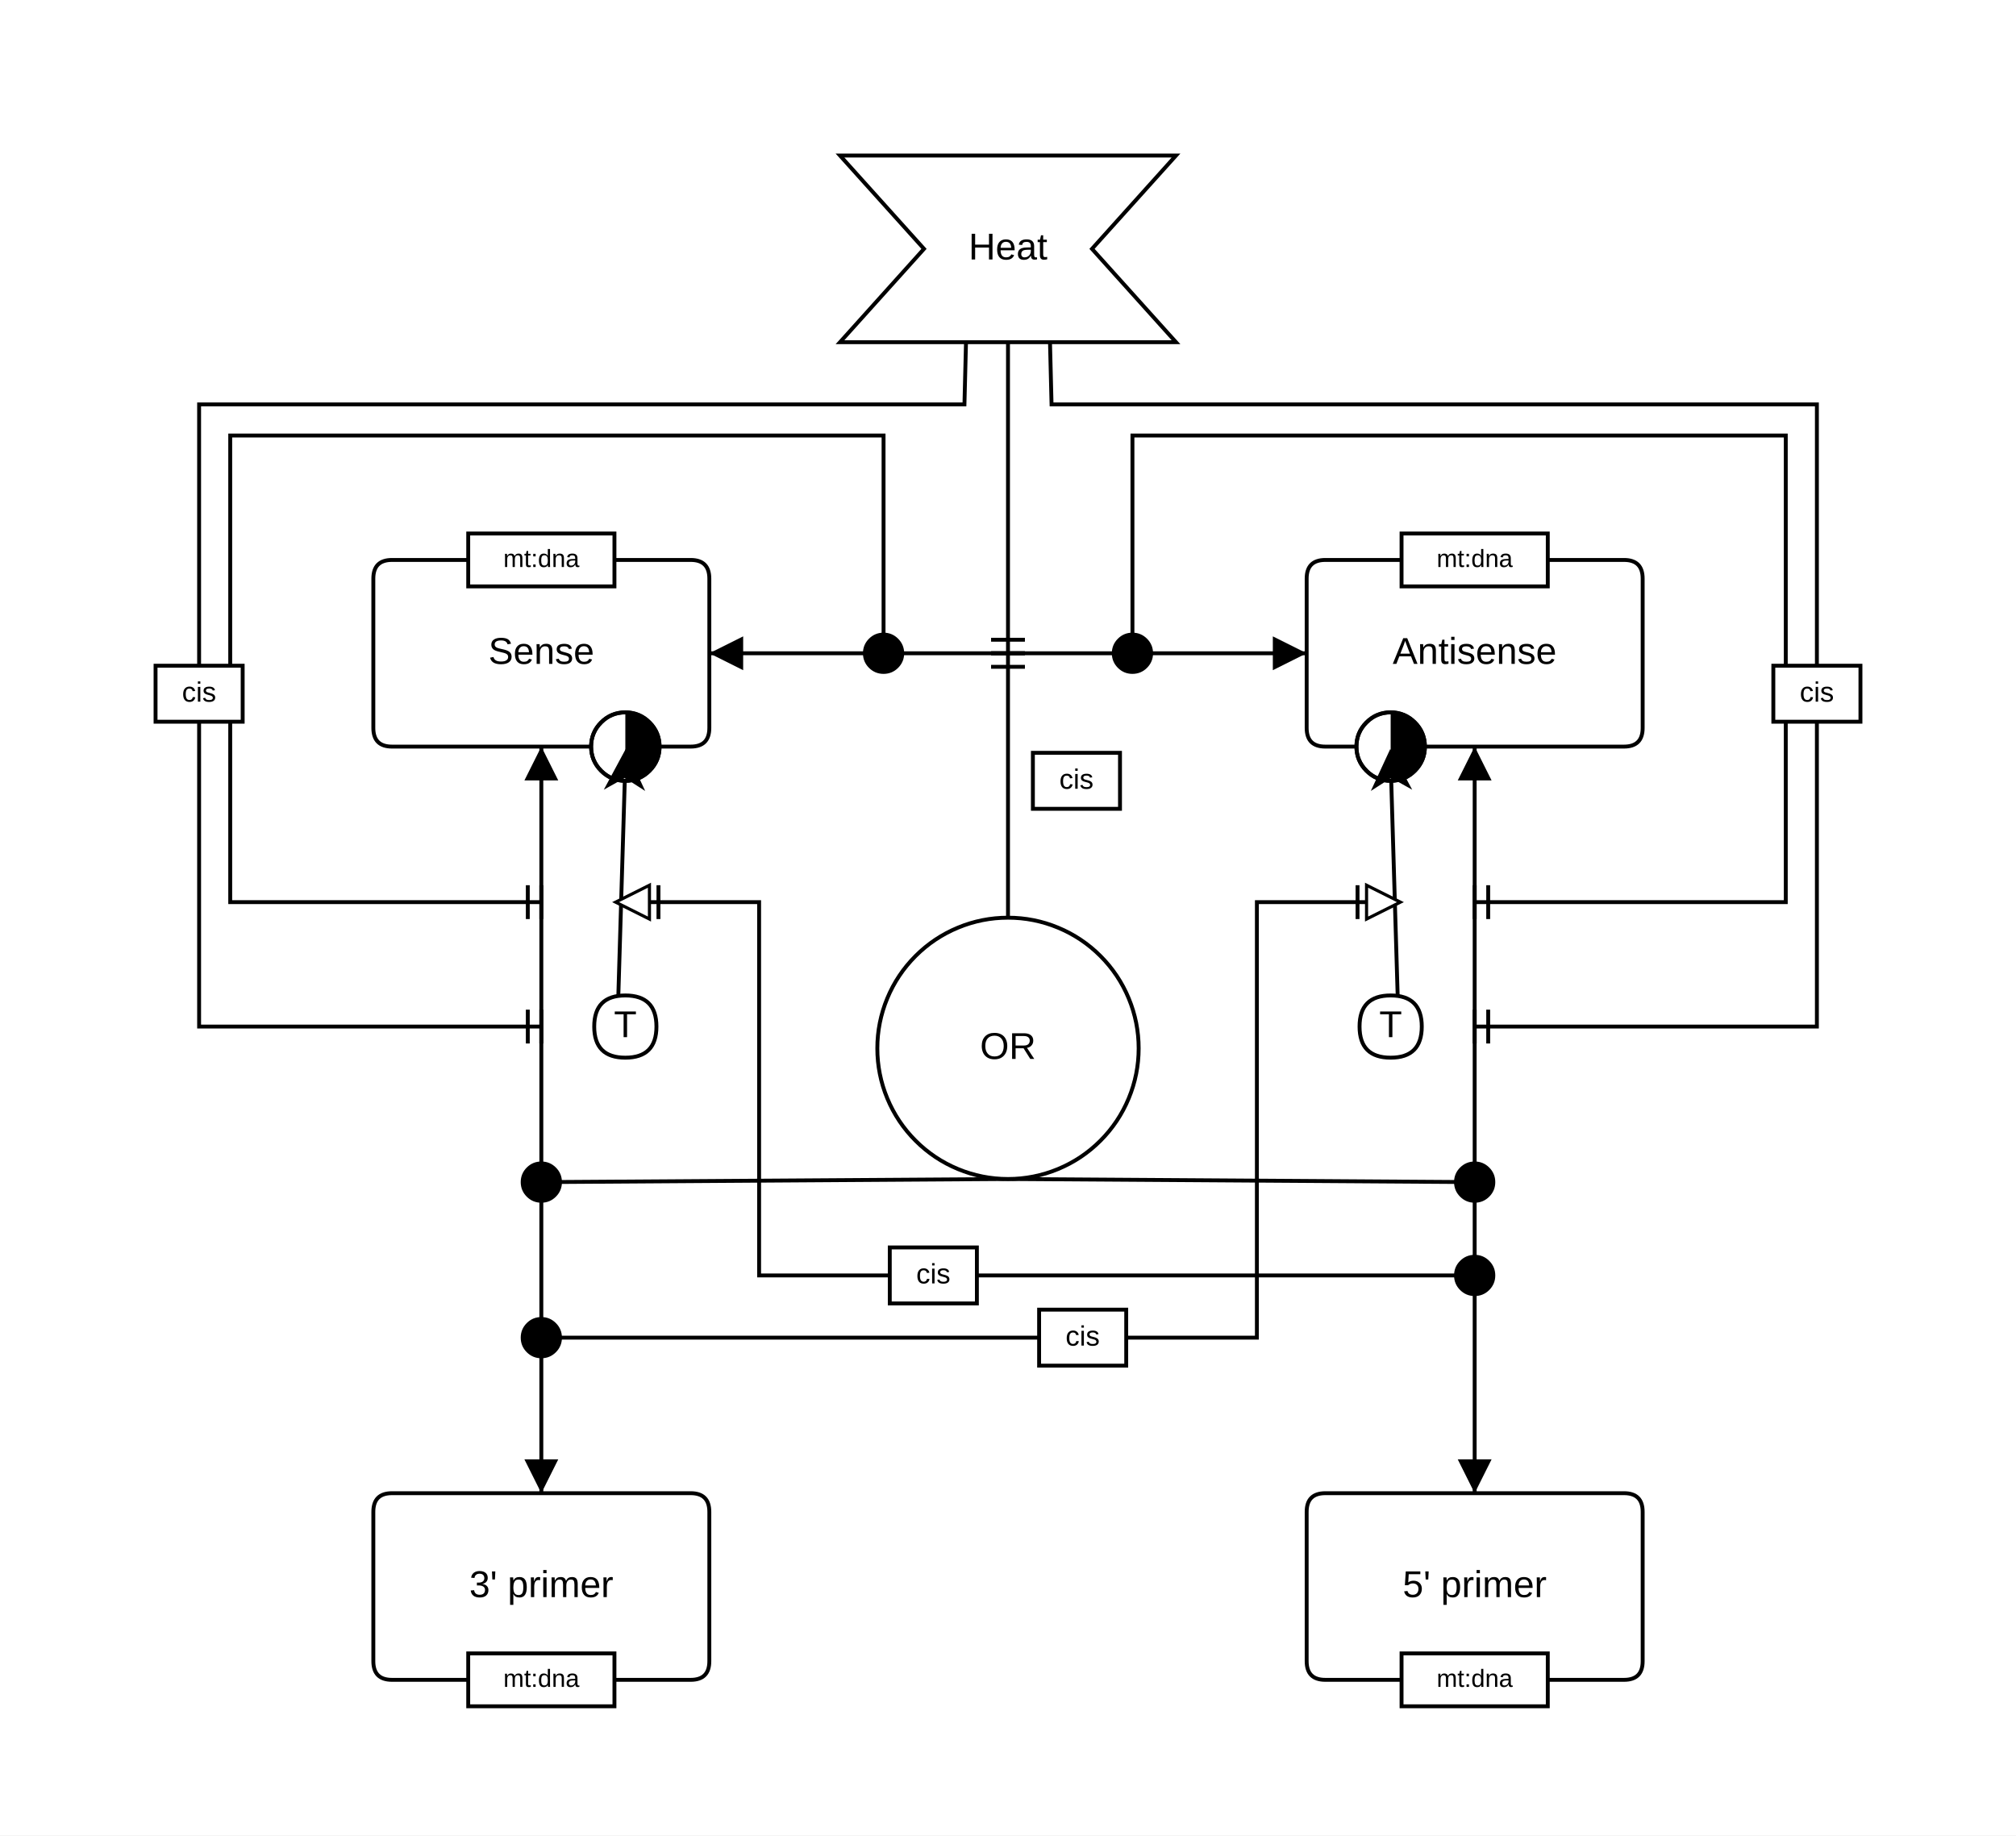
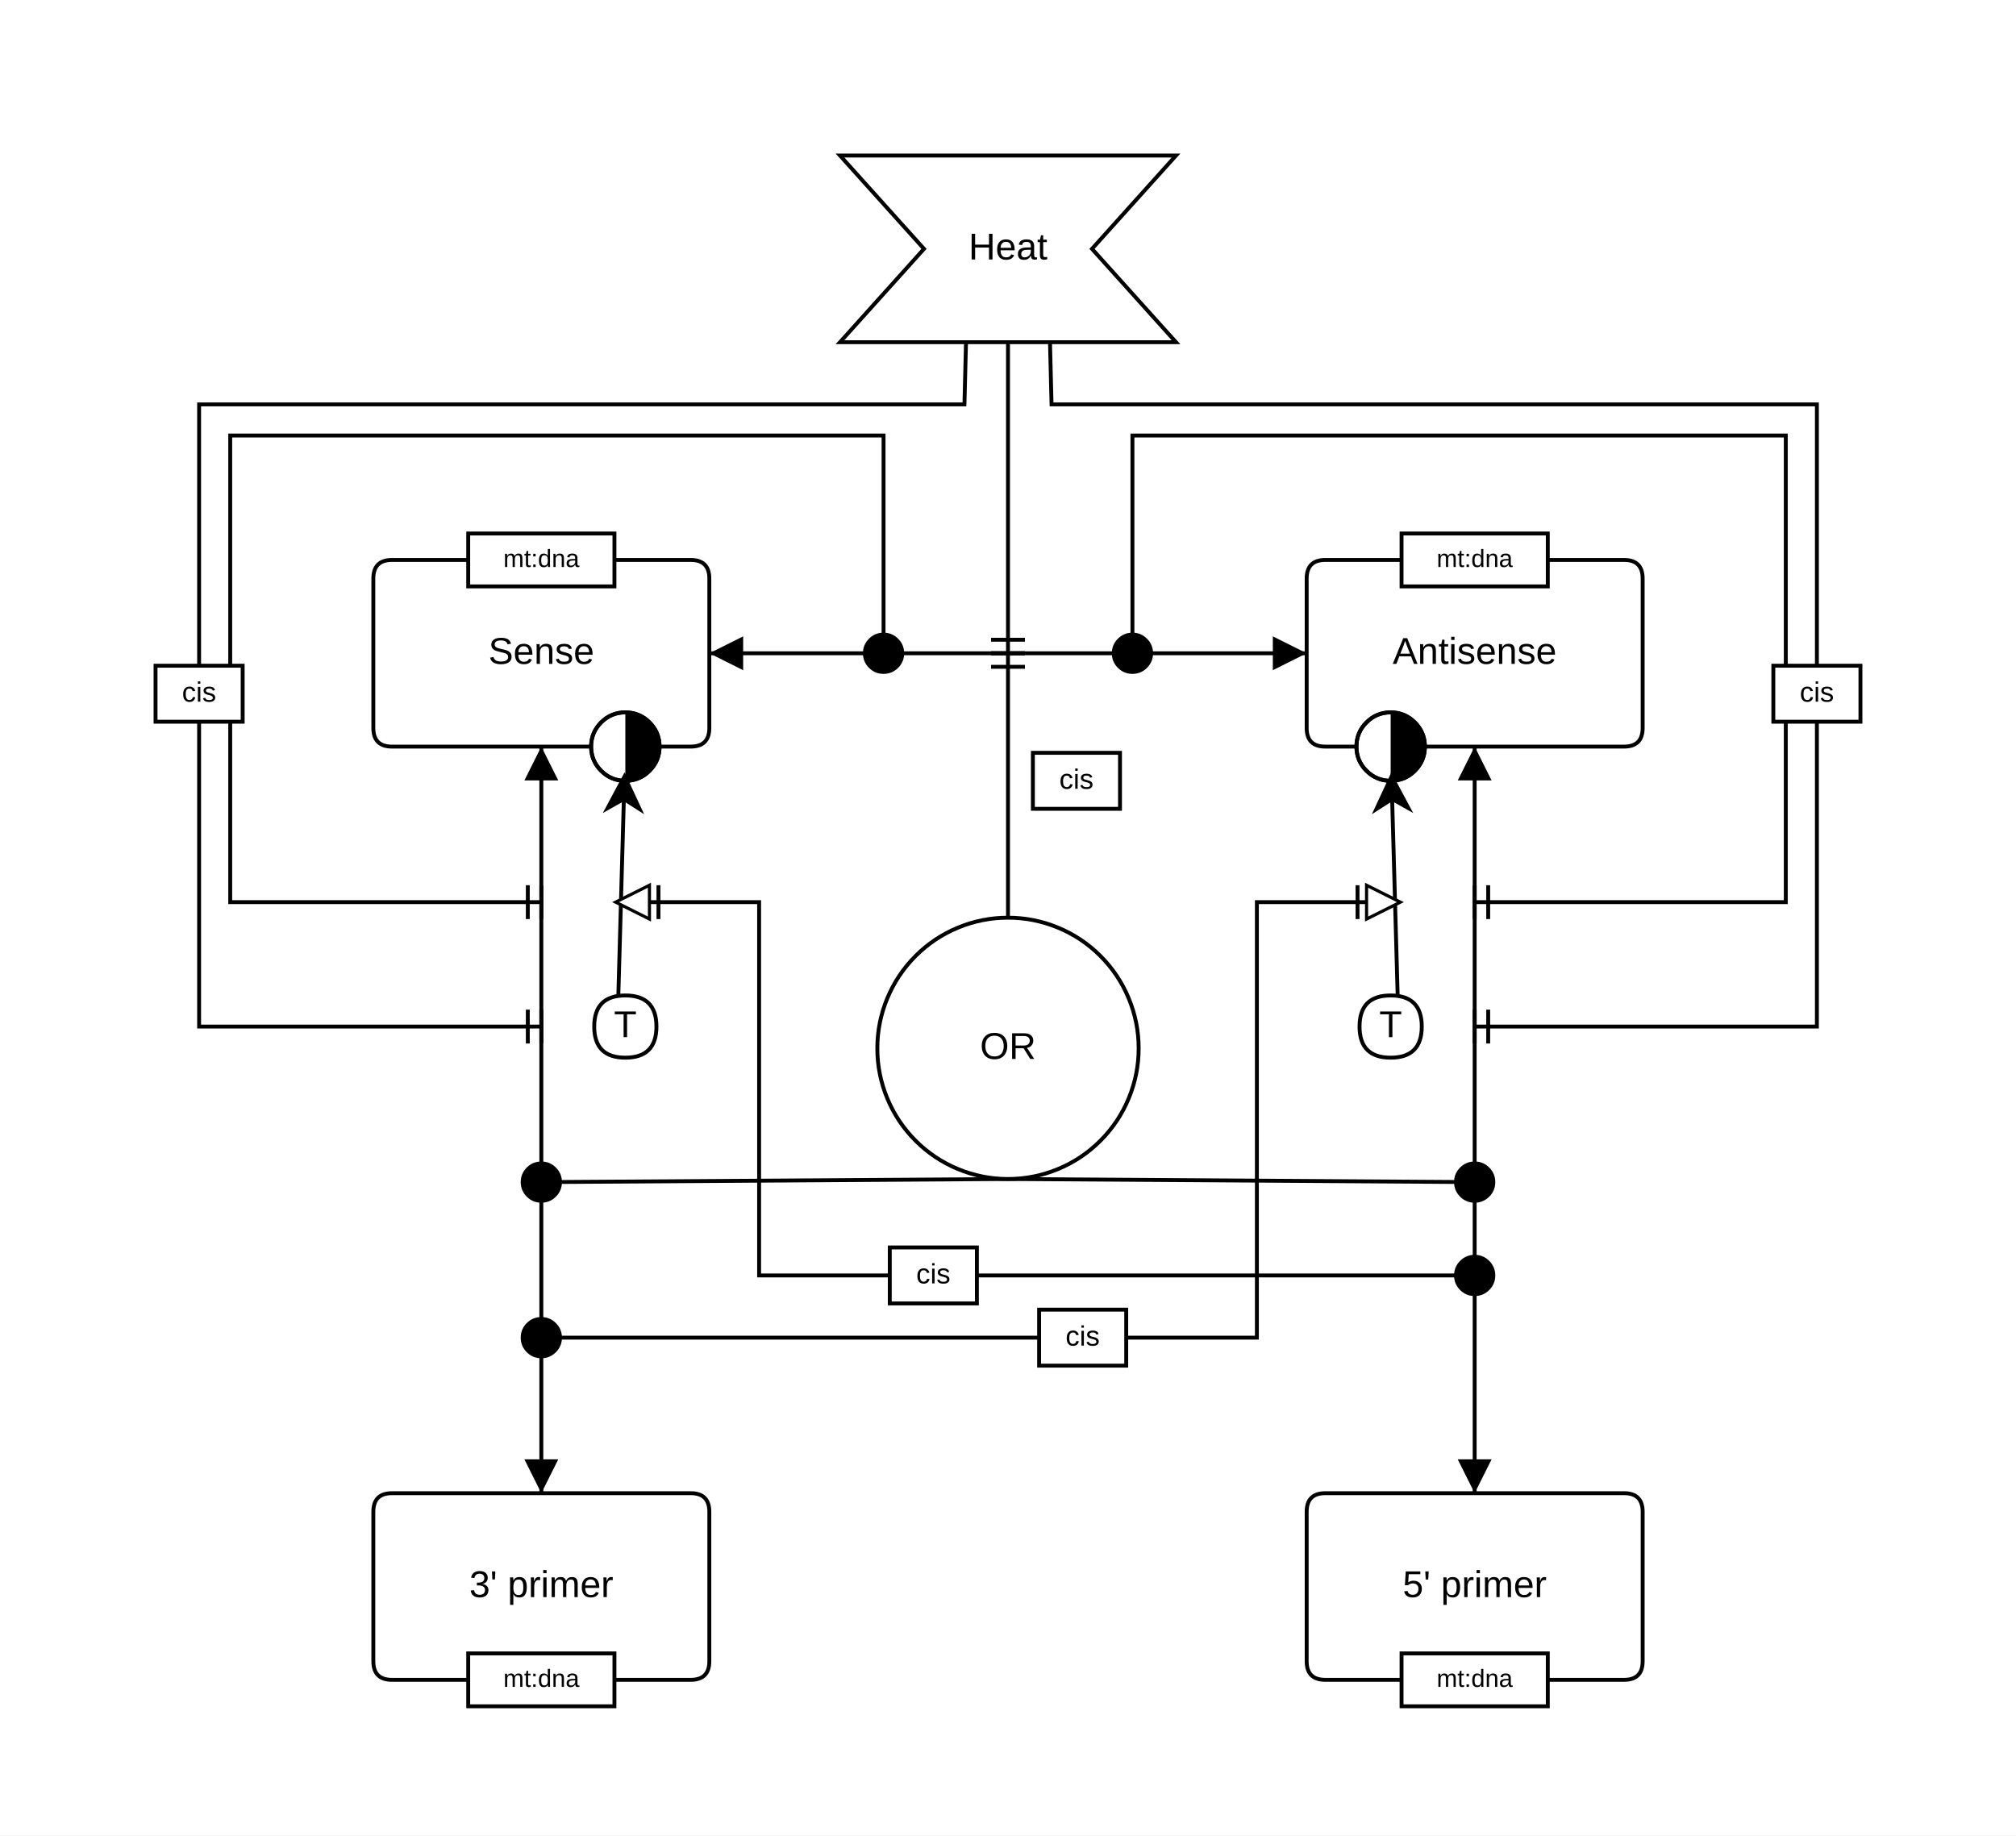
<svg xmlns="http://www.w3.org/2000/svg" version="1.1" width="648.000px" height="590.000px" viewBox="0 0 648.000 590.000">
  <rect x="0" y="0" width="648.000" height="590.000" fill="#ffffff" />
  <path d="M228.000 210.000L420.000 210.000" fill="none" stroke="#000000" stroke-width="1.250" />
  <path d="M174.000 480.000L174.000 240.000" fill="none" stroke="#000000" stroke-width="1.250" />
  <path d="M474.000 480.000L474.000 240.000" fill="none" stroke="#000000" stroke-width="1.250" />
-   <path d="M198.750 320.000L201.000 245.000" fill="none" stroke="#000000" stroke-width="1.250" />
-   <path d="M449.250 320.000L447.000 245.000" fill="none" stroke="#000000" stroke-width="1.250" />
+   <path d="M198.750 320.000L200.649 252.494" fill="none" stroke="#000000" stroke-width="1.250" />
+   <path d="M449.250 320.000L447.351 252.494" fill="none" stroke="#000000" stroke-width="1.250" />
  <path d="M324.000 110.000L324.000 210.000" fill="none" stroke="#000000" stroke-width="1.250" />
  <path d="M324.000 295.000L324.000 210.000" fill="none" stroke="#000000" stroke-width="1.250" />
  <path d="M337.500 110.000L338.000 130.000L584.000 130.000L584.000 330.000L474.000 330.000" fill="none" stroke="#000000" stroke-width="1.250" />
  <path d="M364.000 204.000L364.000 140.000L574.000 140.000L574.000 290.000L474.000 290.000" fill="none" stroke="#000000" stroke-width="1.250" />
  <path d="M468.000 410.000L244.000 410.000L244.000 290.000L201.000 290.000" fill="none" stroke="#000000" stroke-width="1.250" />
  <path d="M180.000 430.000L404.000 430.000L404.000 290.000L447.000 290.000" fill="none" stroke="#000000" stroke-width="1.250" />
  <path d="M310.500 110.000L310.000 130.000L64.000 130.000L64.000 330.000L174.000 330.000" fill="none" stroke="#000000" stroke-width="1.250" />
  <path d="M284.000 204.000L284.000 140.000L74.000 140.000L74.000 290.000L174.000 290.000" fill="none" stroke="#000000" stroke-width="1.250" />
  <path d="M180.000 379.960L324.000 379.000" fill="none" stroke="#000000" stroke-width="1.250" />
  <path d="M468.000 379.960L324.000 379.000" fill="none" stroke="#000000" stroke-width="1.250" />
  <path d="M126.000 480.000L222.000 480.000Q228.000 480.000 228.000 486.000L228.000 534.000Q228.000 540.000 222.000 540.000L126.000 540.000Q120.000 540.000 120.000 534.000L120.000 486.000Q120.000 480.000 126.000 480.000Z" fill="#ffffff" stroke="#000000" stroke-width="1.250" />
  <text x="174.000" y="510.000" text-anchor="middle" dominant-baseline="middle" font-family="Arial, 'Liberation Sans', Arimo, sans-serif" font-size="12.000" fill="#000000">3' primer</text>
  <path d="M150.500 531.500L197.500 531.500L197.500 548.500L150.500 548.500Z" fill="#ffffff" stroke="#000000" stroke-width="1.250" />
  <text x="174.000" y="540.000" text-anchor="middle" dominant-baseline="middle" font-family="Arial, 'Liberation Sans', Arimo, sans-serif" font-size="8.000" fill="#000000">mt:dna</text>
  <path d="M426.000 480.000L522.000 480.000Q528.000 480.000 528.000 486.000L528.000 534.000Q528.000 540.000 522.000 540.000L426.000 540.000Q420.000 540.000 420.000 534.000L420.000 486.000Q420.000 480.000 426.000 480.000Z" fill="#ffffff" stroke="#000000" stroke-width="1.250" />
  <text x="474.000" y="510.000" text-anchor="middle" dominant-baseline="middle" font-family="Arial, 'Liberation Sans', Arimo, sans-serif" font-size="12.000" fill="#000000">5' primer</text>
  <path d="M450.500 531.500L497.500 531.500L497.500 548.500L450.500 548.500Z" fill="#ffffff" stroke="#000000" stroke-width="1.250" />
  <text x="474.000" y="540.000" text-anchor="middle" dominant-baseline="middle" font-family="Arial, 'Liberation Sans', Arimo, sans-serif" font-size="8.000" fill="#000000">mt:dna</text>
  <path d="M201.000 320.000L201.000 320.000Q211.000 320.000 211.000 330.000L211.000 330.000Q211.000 340.000 201.000 340.000L201.000 340.000Q191.000 340.000 191.000 330.000L191.000 330.000Q191.000 320.000 201.000 320.000Z" fill="#ffffff" stroke="#000000" stroke-width="1.250" />
  <text x="201.000" y="330.000" text-anchor="middle" dominant-baseline="middle" font-family="Arial, 'Liberation Sans', Arimo, sans-serif" font-size="12.000" fill="#000000">T</text>
  <path d="M126.000 180.000L222.000 180.000Q228.000 180.000 228.000 186.000L228.000 234.000Q228.000 240.000 222.000 240.000L126.000 240.000Q120.000 240.000 120.000 234.000L120.000 186.000Q120.000 180.000 126.000 180.000Z" fill="#ffffff" stroke="#000000" stroke-width="1.250" />
  <text x="174.000" y="210.000" text-anchor="middle" dominant-baseline="middle" font-family="Arial, 'Liberation Sans', Arimo, sans-serif" font-size="12.000" fill="#000000">Sense</text>
  <path d="M150.500 171.500L197.500 171.500L197.500 188.500L150.500 188.500Z" fill="#ffffff" stroke="#000000" stroke-width="1.250" />
  <text x="174.000" y="180.000" text-anchor="middle" dominant-baseline="middle" font-family="Arial, 'Liberation Sans', Arimo, sans-serif" font-size="8.000" fill="#000000">mt:dna</text>
  <path d="M212.000 240.000Q212.000 244.556 208.778 247.778Q205.556 251.000 201.000 251.000Q196.444 251.000 193.222 247.778Q190.000 244.556 190.000 240.000Q190.000 235.444 193.222 232.222Q196.444 229.000 201.000 229.000Q205.556 229.000 208.778 232.222Q212.000 235.444 212.000 240.000Z" fill="#ffffff" stroke="#000000" stroke-width="1.250" />
  <clipPath id="clip-0">
    <path clip-rule="nonzero" d="M212.000 240.000Q212.000 244.556 208.778 247.778Q205.556 251.000 201.000 251.000Q196.444 251.000 193.222 247.778Q190.000 244.556 190.000 240.000Q190.000 235.444 193.222 232.222Q196.444 229.000 201.000 229.000Q205.556 229.000 208.778 232.222Q212.000 235.444 212.000 240.000Z" />
  </clipPath>
  <path d="M201.000 229.000L212.000 229.000L212.000 251.000L201.000 251.000Z" fill="#000000" stroke="none" stroke-width="0.000" clip-path="url(#clip-0)" />
  <path d="M212.000 240.000Q212.000 244.556 208.778 247.778Q205.556 251.000 201.000 251.000Q196.444 251.000 193.222 247.778Q190.000 244.556 190.000 240.000Q190.000 235.444 193.222 232.222Q196.444 229.000 201.000 229.000Q205.556 229.000 208.778 232.222Q212.000 235.444 212.000 240.000Z" fill="none" stroke="#000000" stroke-width="1.250" />
  <path d="M447.000 320.000L447.000 320.000Q457.000 320.000 457.000 330.000L457.000 330.000Q457.000 340.000 447.000 340.000L447.000 340.000Q437.000 340.000 437.000 330.000L437.000 330.000Q437.000 320.000 447.000 320.000Z" fill="#ffffff" stroke="#000000" stroke-width="1.250" />
  <text x="447.000" y="330.000" text-anchor="middle" dominant-baseline="middle" font-family="Arial, 'Liberation Sans', Arimo, sans-serif" font-size="12.000" fill="#000000">T</text>
  <path d="M426.000 180.000L522.000 180.000Q528.000 180.000 528.000 186.000L528.000 234.000Q528.000 240.000 522.000 240.000L426.000 240.000Q420.000 240.000 420.000 234.000L420.000 186.000Q420.000 180.000 426.000 180.000Z" fill="#ffffff" stroke="#000000" stroke-width="1.250" />
  <text x="474.000" y="210.000" text-anchor="middle" dominant-baseline="middle" font-family="Arial, 'Liberation Sans', Arimo, sans-serif" font-size="12.000" fill="#000000">Antisense</text>
  <path d="M450.500 171.500L497.500 171.500L497.500 188.500L450.500 188.500Z" fill="#ffffff" stroke="#000000" stroke-width="1.250" />
  <text x="474.000" y="180.000" text-anchor="middle" dominant-baseline="middle" font-family="Arial, 'Liberation Sans', Arimo, sans-serif" font-size="8.000" fill="#000000">mt:dna</text>
  <path d="M458.000 240.000Q458.000 244.556 454.778 247.778Q451.556 251.000 447.000 251.000Q442.444 251.000 439.222 247.778Q436.000 244.556 436.000 240.000Q436.000 235.444 439.222 232.222Q442.444 229.000 447.000 229.000Q451.556 229.000 454.778 232.222Q458.000 235.444 458.000 240.000Z" fill="#ffffff" stroke="#000000" stroke-width="1.250" />
  <clipPath id="clip-1">
    <path clip-rule="nonzero" d="M458.000 240.000Q458.000 244.556 454.778 247.778Q451.556 251.000 447.000 251.000Q442.444 251.000 439.222 247.778Q436.000 244.556 436.000 240.000Q436.000 235.444 439.222 232.222Q442.444 229.000 447.000 229.000Q451.556 229.000 454.778 232.222Q458.000 235.444 458.000 240.000Z" />
  </clipPath>
  <path d="M447.000 229.000L458.000 229.000L458.000 251.000L447.000 251.000Z" fill="#000000" stroke="none" stroke-width="0.000" clip-path="url(#clip-1)" />
  <path d="M458.000 240.000Q458.000 244.556 454.778 247.778Q451.556 251.000 447.000 251.000Q442.444 251.000 439.222 247.778Q436.000 244.556 436.000 240.000Q436.000 235.444 439.222 232.222Q442.444 229.000 447.000 229.000Q451.556 229.000 454.778 232.222Q458.000 235.444 458.000 240.000Z" fill="none" stroke="#000000" stroke-width="1.250" />
  <path d="M270.000 50.000L297.000 80.000L270.000 110.000L378.000 110.000L351.000 80.000L378.000 50.000Z" fill="#ffffff" stroke="#000000" stroke-width="1.250" />
  <text x="324.000" y="80.000" text-anchor="middle" dominant-baseline="middle" font-family="Arial, 'Liberation Sans', Arimo, sans-serif" font-size="12.000" fill="#000000">Heat</text>
  <path d="M324.000 316.000L324.000 295.000" fill="none" stroke="#000000" stroke-width="1.250" />
  <path d="M324.000 358.000L324.000 379.000" fill="none" stroke="#000000" stroke-width="1.250" />
  <path d="M366.000 337.000Q366.000 345.354 362.803 353.073Q359.606 360.791 353.698 366.698Q347.791 372.606 340.073 375.803Q332.354 379.000 324.000 379.000Q315.646 379.000 307.927 375.803Q300.209 372.606 294.301 366.698Q288.394 360.791 285.197 353.073Q282.000 345.354 282.000 337.000Q282.000 328.646 285.197 320.927Q288.394 313.209 294.301 307.301Q300.209 301.394 307.927 298.197Q315.646 295.000 324.000 295.000Q332.354 295.000 340.073 298.197Q347.791 301.394 353.698 307.301Q359.606 313.209 362.803 320.927Q366.000 328.646 366.000 337.000Z" fill="#ffffff" stroke="#000000" stroke-width="1.250" />
  <text x="324.000" y="337.000" text-anchor="middle" dominant-baseline="middle" font-family="Arial, 'Liberation Sans', Arimo, sans-serif" font-size="12.000" fill="#000000">OR</text>
  <path d="M370.000 210.000Q370.000 212.485 368.243 214.243Q366.485 216.000 364.000 216.000Q361.515 216.000 359.757 214.243Q358.000 212.485 358.000 210.000Q358.000 207.515 359.757 205.757Q361.515 204.000 364.000 204.000Q366.485 204.000 368.243 205.757Q370.000 207.515 370.000 210.000Z" fill="#000000" stroke="#000000" stroke-width="1.250" />
  <path d="M290.000 210.000Q290.000 212.485 288.243 214.243Q286.485 216.000 284.000 216.000Q281.515 216.000 279.757 214.243Q278.000 212.485 278.000 210.000Q278.000 207.515 279.757 205.757Q281.515 204.000 284.000 204.000Q286.485 204.000 288.243 205.757Q290.000 207.515 290.000 210.000Z" fill="#000000" stroke="#000000" stroke-width="1.250" />
  <path d="M180.000 380.000Q180.000 382.485 178.243 384.243Q176.485 386.000 174.000 386.000Q171.515 386.000 169.757 384.243Q168.000 382.485 168.000 380.000Q168.000 377.515 169.757 375.757Q171.515 374.000 174.000 374.000Q176.485 374.000 178.243 375.757Q180.000 377.515 180.000 380.000Z" fill="#000000" stroke="#000000" stroke-width="1.250" />
  <path d="M180.000 430.000Q180.000 432.485 178.243 434.243Q176.485 436.000 174.000 436.000Q171.515 436.000 169.757 434.243Q168.000 432.485 168.000 430.000Q168.000 427.515 169.757 425.757Q171.515 424.000 174.000 424.000Q176.485 424.000 178.243 425.757Q180.000 427.515 180.000 430.000Z" fill="#000000" stroke="#000000" stroke-width="1.250" />
  <path d="M480.000 410.000Q480.000 412.485 478.243 414.243Q476.485 416.000 474.000 416.000Q471.515 416.000 469.757 414.243Q468.000 412.485 468.000 410.000Q468.000 407.515 469.757 405.757Q471.515 404.000 474.000 404.000Q476.485 404.000 478.243 405.757Q480.000 407.515 480.000 410.000Z" fill="#000000" stroke="#000000" stroke-width="1.250" />
  <path d="M480.000 380.000Q480.000 382.485 478.243 384.243Q476.485 386.000 474.000 386.000Q471.515 386.000 469.757 384.243Q468.000 382.485 468.000 380.000Q468.000 377.515 469.757 375.757Q471.515 374.000 474.000 374.000Q476.485 374.000 478.243 375.757Q480.000 377.515 480.000 380.000Z" fill="#000000" stroke="#000000" stroke-width="1.250" />
  <path d="M238.875 204.562L228.000 210.000L238.875 215.438Z" fill="#000000" stroke="none" stroke-width="0.000" />
  <path d="M409.125 215.438L420.000 210.000L409.125 204.562Z" fill="#000000" stroke="none" stroke-width="0.000" />
  <path d="M168.562 469.125L174.000 480.000L179.438 469.125Z" fill="#000000" stroke="none" stroke-width="0.000" />
  <path d="M179.438 250.875L174.000 240.000L168.562 250.875Z" fill="#000000" stroke="none" stroke-width="0.000" />
  <path d="M468.562 469.125L474.000 480.000L479.438 469.125Z" fill="#000000" stroke="none" stroke-width="0.000" />
  <path d="M479.438 250.875L474.000 240.000L468.562 250.875Z" fill="#000000" stroke="none" stroke-width="0.000" />
-   <path d="M201.094 241.876L206.203 252.910L200.865 249.485L195.333 252.583Z" fill="#000000" stroke="#000000" stroke-width="1.000" />
-   <path d="M446.906 241.876L452.667 252.583L447.135 249.485L441.797 252.910Z" fill="#000000" stroke="#000000" stroke-width="1.000" />
+   <path d="M200.736 249.370L205.866 260.393L200.522 256.979L194.995 260.088Z" fill="#000000" stroke="#000000" stroke-width="1.000" />
+   <path d="M447.264 249.370L453.005 260.088L447.478 256.979L442.134 260.393Z" fill="#000000" stroke="#000000" stroke-width="1.000" />
  <path d="M329.438 210.000L318.562 210.000" fill="none" stroke="#000000" stroke-width="1.250" />
  <path d="M329.438 205.650L318.562 205.650" fill="none" stroke="#000000" stroke-width="1.250" />
  <path d="M318.562 210.000L329.438 210.000" fill="none" stroke="#000000" stroke-width="1.250" />
  <path d="M318.562 214.350L329.438 214.350" fill="none" stroke="#000000" stroke-width="1.250" />
  <path d="M474.000 335.438L474.000 324.562" fill="none" stroke="#000000" stroke-width="1.250" />
  <path d="M478.350 335.438L478.350 324.562" fill="none" stroke="#000000" stroke-width="1.250" />
  <path d="M474.000 295.438L474.000 284.562" fill="none" stroke="#000000" stroke-width="1.250" />
  <path d="M478.350 295.438L478.350 284.562" fill="none" stroke="#000000" stroke-width="1.250" />
  <path d="M208.750 284.562L197.875 290.000L208.750 295.438Z" fill="#ffffff" stroke="#000000" stroke-width="1.000" />
  <path d="M211.650 295.438L211.650 284.562" fill="none" stroke="#000000" stroke-width="1.250" />
  <path d="M439.250 295.438L450.125 290.000L439.250 284.562Z" fill="#ffffff" stroke="#000000" stroke-width="1.000" />
  <path d="M436.350 284.562L436.350 295.438" fill="none" stroke="#000000" stroke-width="1.250" />
  <path d="M174.000 324.562L174.000 335.438" fill="none" stroke="#000000" stroke-width="1.250" />
  <path d="M169.650 324.562L169.650 335.438" fill="none" stroke="#000000" stroke-width="1.250" />
  <path d="M174.000 284.562L174.000 295.438" fill="none" stroke="#000000" stroke-width="1.250" />
  <path d="M169.650 284.562L169.650 295.438" fill="none" stroke="#000000" stroke-width="1.250" />
  <path d="M332.000 242.000L360.000 242.000L360.000 260.000L332.000 260.000Z" fill="#ffffff" stroke="#000000" stroke-width="1.250" />
  <text x="346.000" y="251.000" text-anchor="middle" dominant-baseline="middle" font-family="Arial, 'Liberation Sans', Arimo, sans-serif" font-size="9.000" fill="#000000">cis</text>
  <path d="M570.000 214.000L598.000 214.000L598.000 232.000L570.000 232.000Z" fill="#ffffff" stroke="#000000" stroke-width="1.250" />
  <text x="584.000" y="223.000" text-anchor="middle" dominant-baseline="middle" font-family="Arial, 'Liberation Sans', Arimo, sans-serif" font-size="9.000" fill="#000000">cis</text>
  <path d="M286.000 401.000L314.000 401.000L314.000 419.000L286.000 419.000Z" fill="#ffffff" stroke="#000000" stroke-width="1.250" />
  <text x="300.000" y="410.000" text-anchor="middle" dominant-baseline="middle" font-family="Arial, 'Liberation Sans', Arimo, sans-serif" font-size="9.000" fill="#000000">cis</text>
  <path d="M334.000 421.000L362.000 421.000L362.000 439.000L334.000 439.000Z" fill="#ffffff" stroke="#000000" stroke-width="1.250" />
  <text x="348.000" y="430.000" text-anchor="middle" dominant-baseline="middle" font-family="Arial, 'Liberation Sans', Arimo, sans-serif" font-size="9.000" fill="#000000">cis</text>
  <path d="M50.000 214.000L78.000 214.000L78.000 232.000L50.000 232.000Z" fill="#ffffff" stroke="#000000" stroke-width="1.250" />
  <text x="64.000" y="223.000" text-anchor="middle" dominant-baseline="middle" font-family="Arial, 'Liberation Sans', Arimo, sans-serif" font-size="9.000" fill="#000000">cis</text>
</svg>
